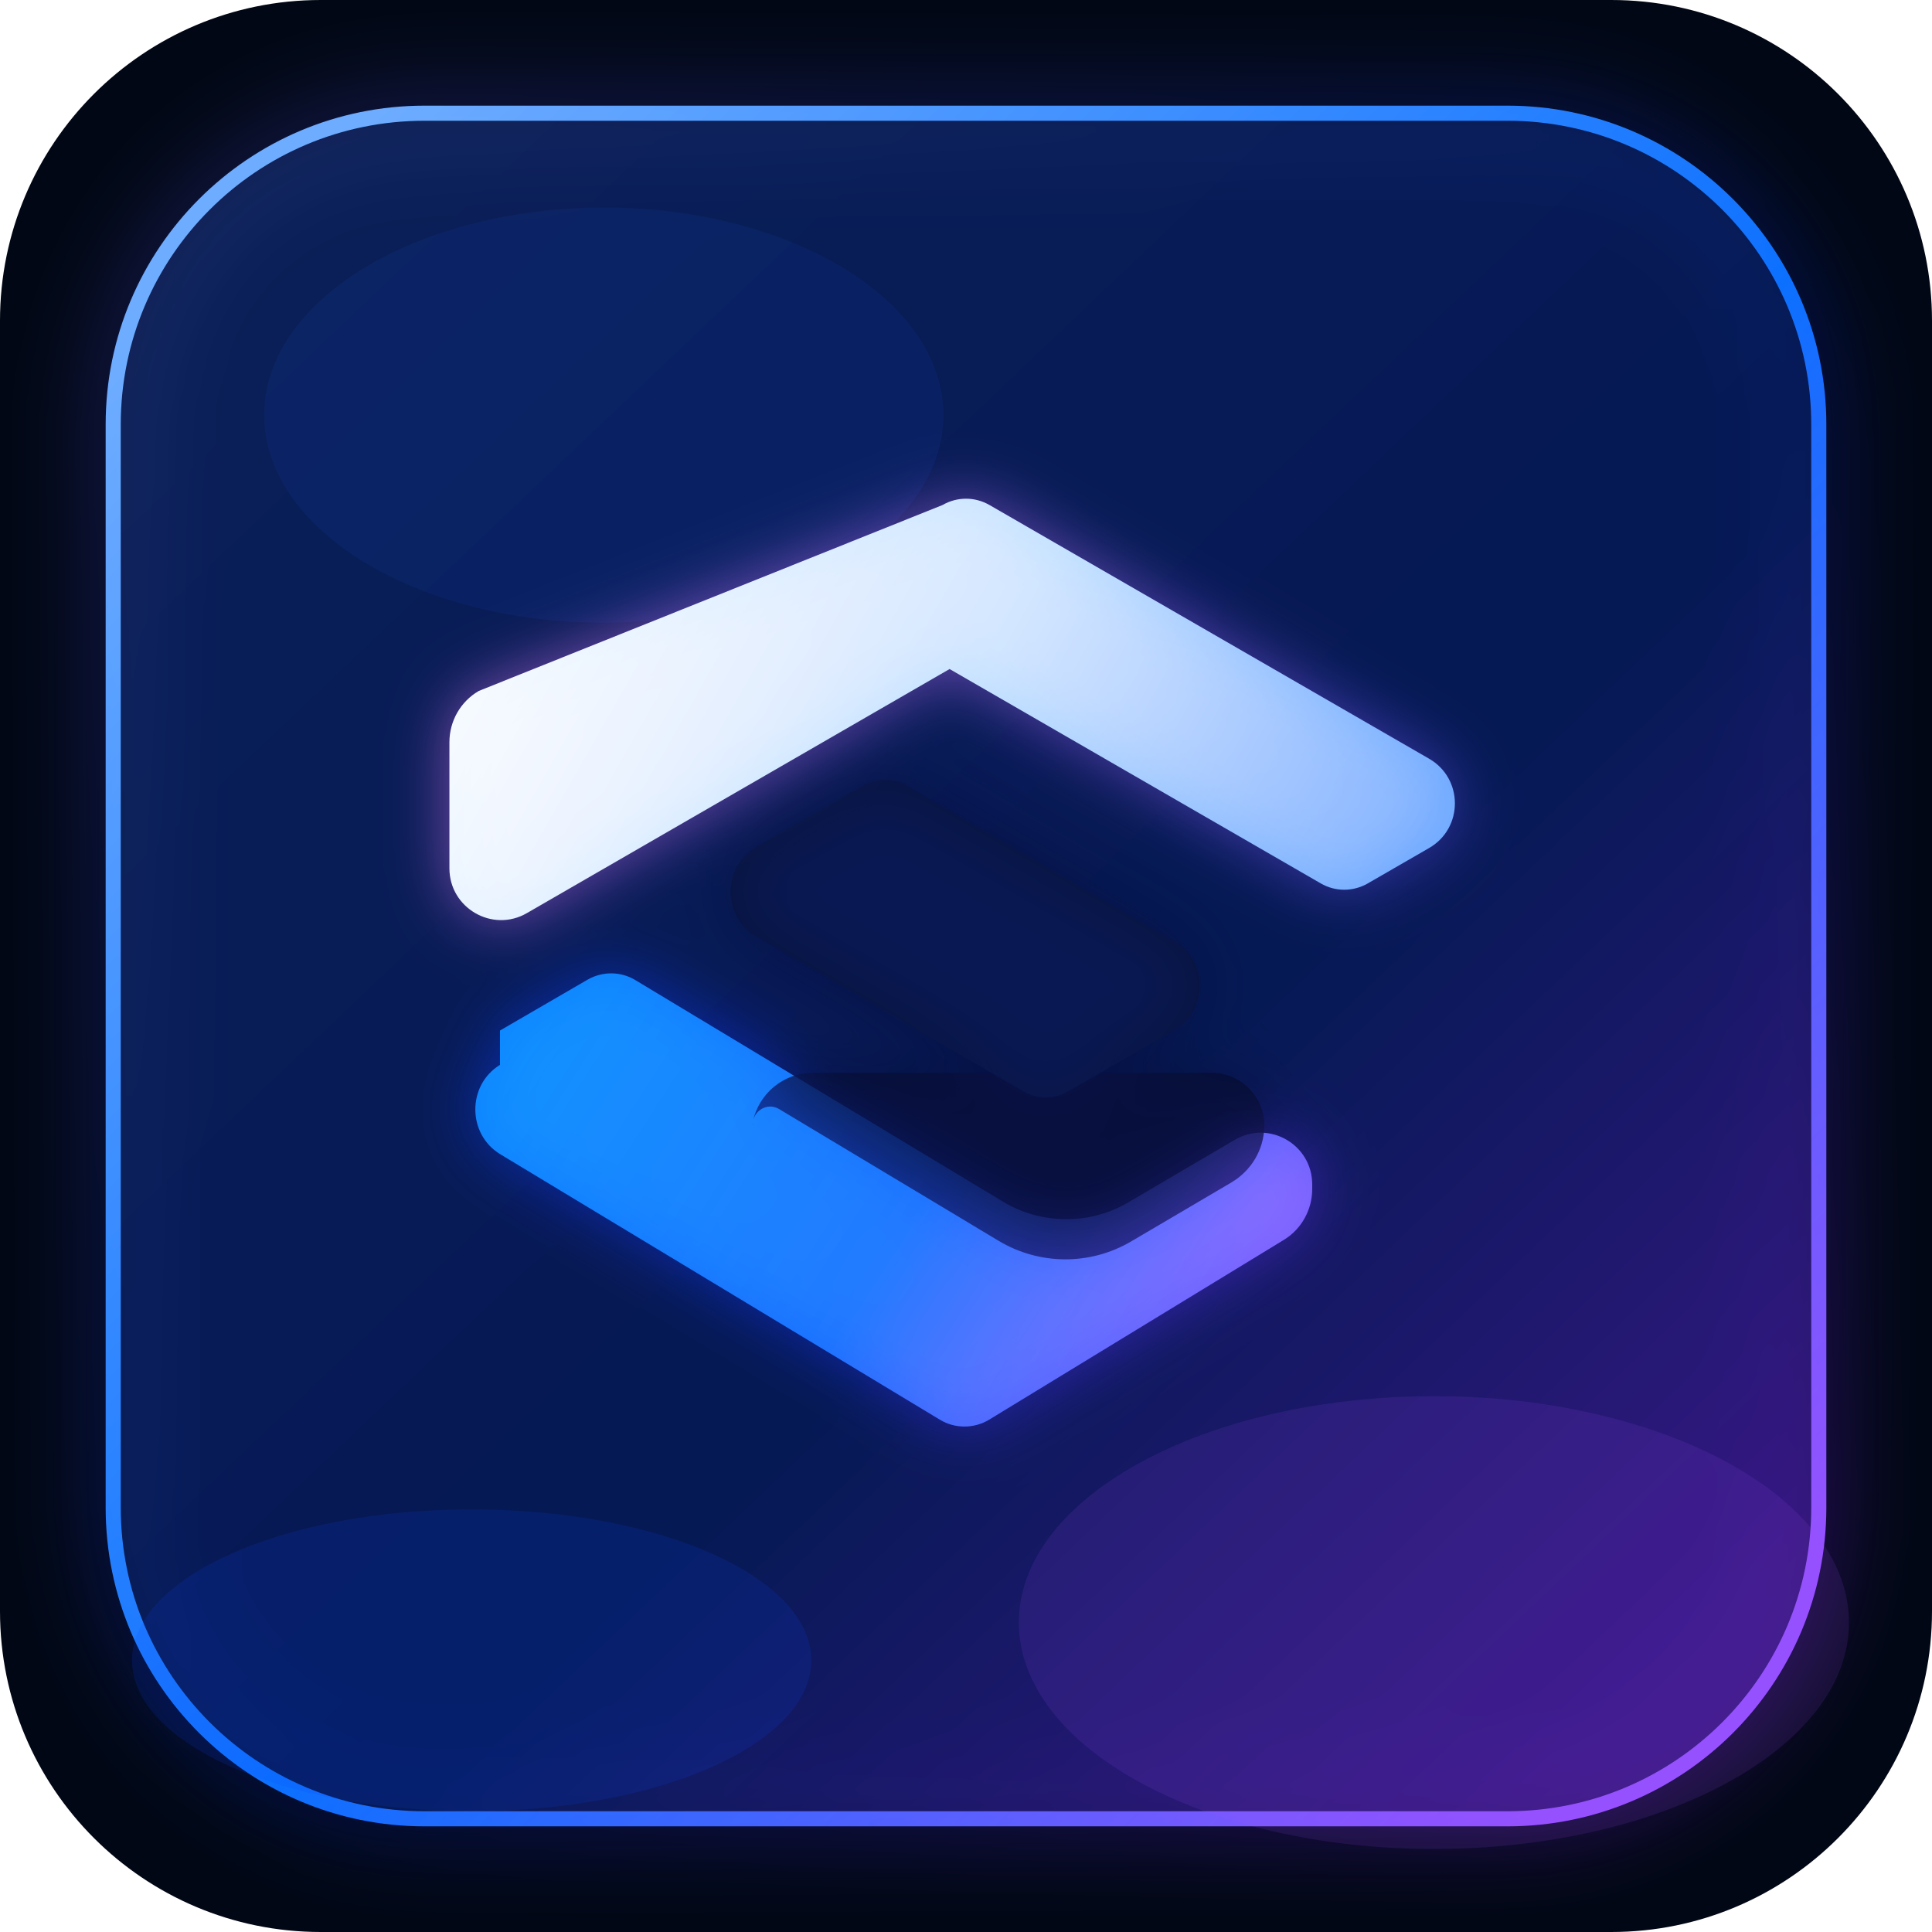
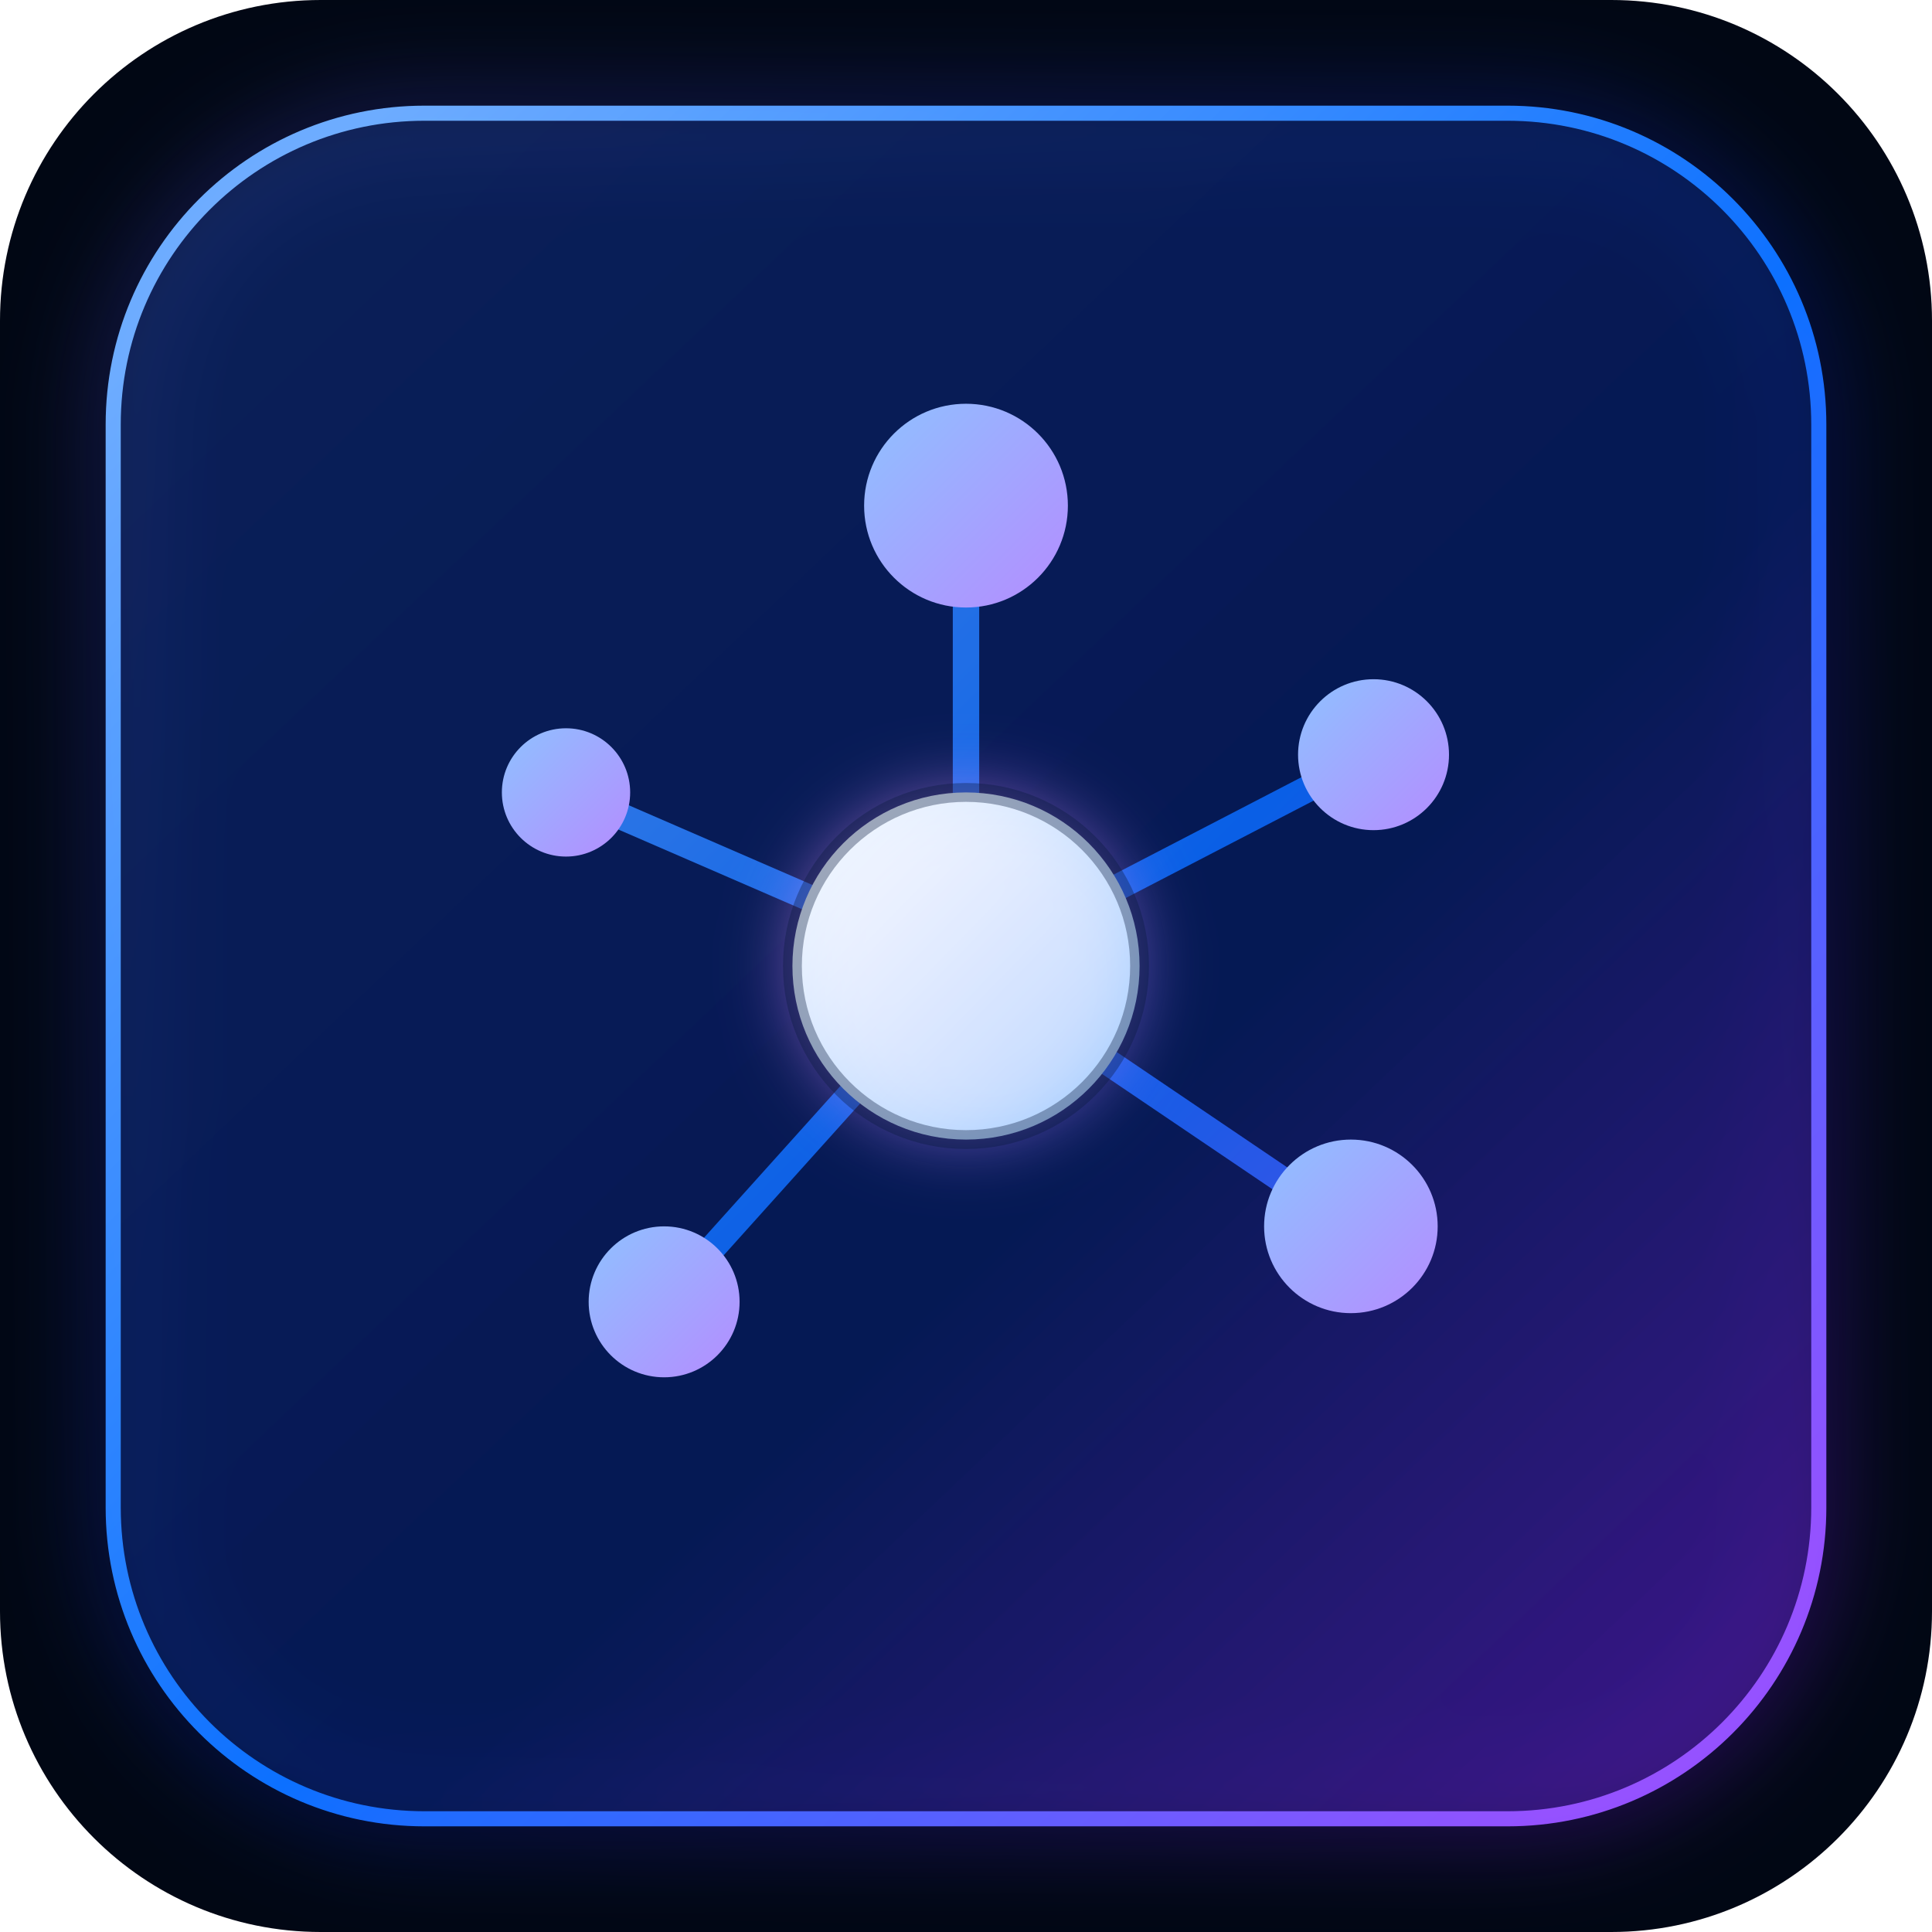
<svg xmlns="http://www.w3.org/2000/svg" width="1024" height="1024" viewBox="0 0 1024 1024" fill="none">
  <defs>
    <linearGradient id="bgGrad" x1="140" y1="120" x2="900" y2="920" gradientUnits="userSpaceOnUse">
      <stop offset="0" stop-color="#06173A" />
      <stop offset="0.6" stop-color="#031238" />
      <stop offset="1" stop-color="#24105F" />
    </linearGradient>
    <linearGradient id="ringGrad" x1="120" y1="140" x2="880" y2="900" gradientUnits="userSpaceOnUse">
      <stop offset="0" stop-color="#67A8FF" />
      <stop offset="0.55" stop-color="#0A6BFF" />
      <stop offset="1" stop-color="#8B4DFF" />
    </linearGradient>
-     <linearGradient id="logoTop" x1="280" y1="250" x2="720" y2="500" gradientUnits="userSpaceOnUse">
-       <stop offset="0" stop-color="#FAFDFF" />
-       <stop offset="0.52" stop-color="#B9DFFF" />
-       <stop offset="1" stop-color="#67A6FF" />
+     <linearGradient id="coreGrad" x1="420" y1="380" x2="604" y2="560" gradientUnits="userSpaceOnUse">
+       <stop offset="0" stop-color="#FFFFFF" />
+       <stop offset="1" stop-color="#9FCBFF" />
    </linearGradient>
-     <linearGradient id="logoBottom" x1="290" y1="500" x2="740" y2="790" gradientUnits="userSpaceOnUse">
-       <stop offset="0" stop-color="#0B83FF" />
-       <stop offset="0.45" stop-color="#176BFF" />
-       <stop offset="1" stop-color="#AF54FF" />
+     <linearGradient id="nodeGrad" x1="0" y1="0" x2="1" y2="1">
+       <stop offset="0" stop-color="#8FC1FF" />
+       <stop offset="1" stop-color="#B48CFF" />
    </linearGradient>
    <filter id="outerGlow" x="0" y="0" width="1024" height="1024" filterUnits="userSpaceOnUse" color-interpolation-filters="sRGB">
      <feGaussianBlur stdDeviation="24" result="blur" />
      <feColorMatrix in="blur" type="matrix" values="1 0 0 0 0  0 0.6 0 0 0  0 0 1 0 0  0 0 0 0.65 0" />
      <feBlend in="SourceGraphic" mode="screen" />
    </filter>
-     <filter id="softGlow" x="180" y="170" width="680" height="690" filterUnits="userSpaceOnUse" color-interpolation-filters="sRGB">
-       <feGaussianBlur stdDeviation="16" result="b" />
-       <feColorMatrix in="b" type="matrix" values="1 0 0 0 0  0 0.5 0 0 0  0 0 1 0 0  0 0 0 0.5 0" />
+     <filter id="coreGlow" x="300" y="260" width="424" height="424" filterUnits="userSpaceOnUse" color-interpolation-filters="sRGB">
+       <feGaussianBlur stdDeviation="18" result="b" />
+       <feColorMatrix in="b" type="matrix" values="1 0 0 0 0  0 0.6 0 0 0  0 0 1 0 0  0 0 0 0.55 0" />
      <feBlend in="SourceGraphic" mode="screen" />
    </filter>
  </defs>
  <rect width="1024" height="1024" rx="170" fill="#010714" />
  <g filter="url(#outerGlow)">
    <rect x="60" y="60" width="904" height="904" rx="165" fill="url(#bgGrad)" />
    <rect x="60" y="60" width="904" height="904" rx="165" stroke="url(#ringGrad)" stroke-width="8" />
  </g>
-   <g opacity="0.75">
-     <ellipse cx="250" cy="880" rx="180" ry="80" fill="#0A46FF" fill-opacity="0.18" />
-     <ellipse cx="760" cy="860" rx="220" ry="120" fill="#A14BFF" fill-opacity="0.16" />
-     <ellipse cx="320" cy="220" rx="180" ry="110" fill="#2664FF" fill-opacity="0.10" />
+   <g stroke="url(#ringGrad)" stroke-width="14" stroke-linecap="round" opacity="0.85">
+     <line x1="512" y1="512" x2="512" y2="268" />
+     <line x1="512" y1="512" x2="728" y2="400" />
+     <line x1="512" y1="512" x2="716" y2="650" />
+     <line x1="512" y1="512" x2="352" y2="690" />
+     <line x1="512" y1="512" x2="300" y2="420" />
  </g>
-   <g filter="url(#softGlow)">
-     <path d="M499.5 267.7C507.3 263.2 516.7 263.2 524.5 267.7L757.4 402.1C775.7 412.6 775.7 439 757.4 449.5L725 468.2C717.2 472.7 707.7 472.7 700 468.2L503.3 354.6L279.2 484C261 494.5 238.2 481.3 238.2 460.2V393.4C238.2 382.2 244.1 371.8 253.8 366.2L499.5 267.7Z" fill="url(#logoTop)" />
-     <path d="M265 546.2L311.5 519.2C319.4 514.7 329.1 514.8 336.8 519.5L531.8 637C551.9 649.1 577.5 649.3 597.8 637.4L654.3 604.2C672.6 593.4 695.5 606.6 695.5 627.8V630.2C695.5 641.2 689.8 651.5 680.4 657.2L524.2 752.5C516.2 757.3 506.1 757.3 498.2 752.5L265.2 611.8C247.6 601.2 247.5 575.1 265 564.4V546.2Z" fill="url(#logoBottom)" />
-     <path d="M399 594.7C402.1 579.5 415.4 568.6 430.9 568.6H642.3C657.8 568.6 670.6 581.8 670.1 597.3C669.8 609.4 663.2 620.5 652.7 626.7L599.5 658C577.7 670.8 550.8 670.6 529.2 657.6L412.9 587.8C406.2 583.8 398.1 589.5 399 597.2V594.7Z" fill="#050D2E" fill-opacity="0.8" />
-     <path d="M457.4 416.6C464.6 412.4 473.6 412.4 480.8 416.5L622.2 498.6C640.6 509.2 640.5 535.7 622.1 546.2L566 578.5C558.7 582.7 549.8 582.7 542.5 578.5L401.1 496.6C382.7 485.9 382.7 459.4 401.1 448.8L457.4 416.6Z" fill="#06133B" />
+   <g fill="url(#nodeGrad)">
+     <circle cx="512" cy="268" r="54" />
+     <circle cx="728" cy="400" r="40" />
+     <circle cx="716" cy="650" r="46" />
+     <circle cx="352" cy="690" r="40" />
+     <circle cx="300" cy="420" r="34" />
  </g>
+   <g filter="url(#coreGlow)">
+     <circle cx="512" cy="512" r="92" fill="url(#coreGrad)" />
+   </g>
+   <circle cx="512" cy="512" r="92" fill="none" stroke="#06173A" stroke-width="10" opacity="0.35" />
</svg>
